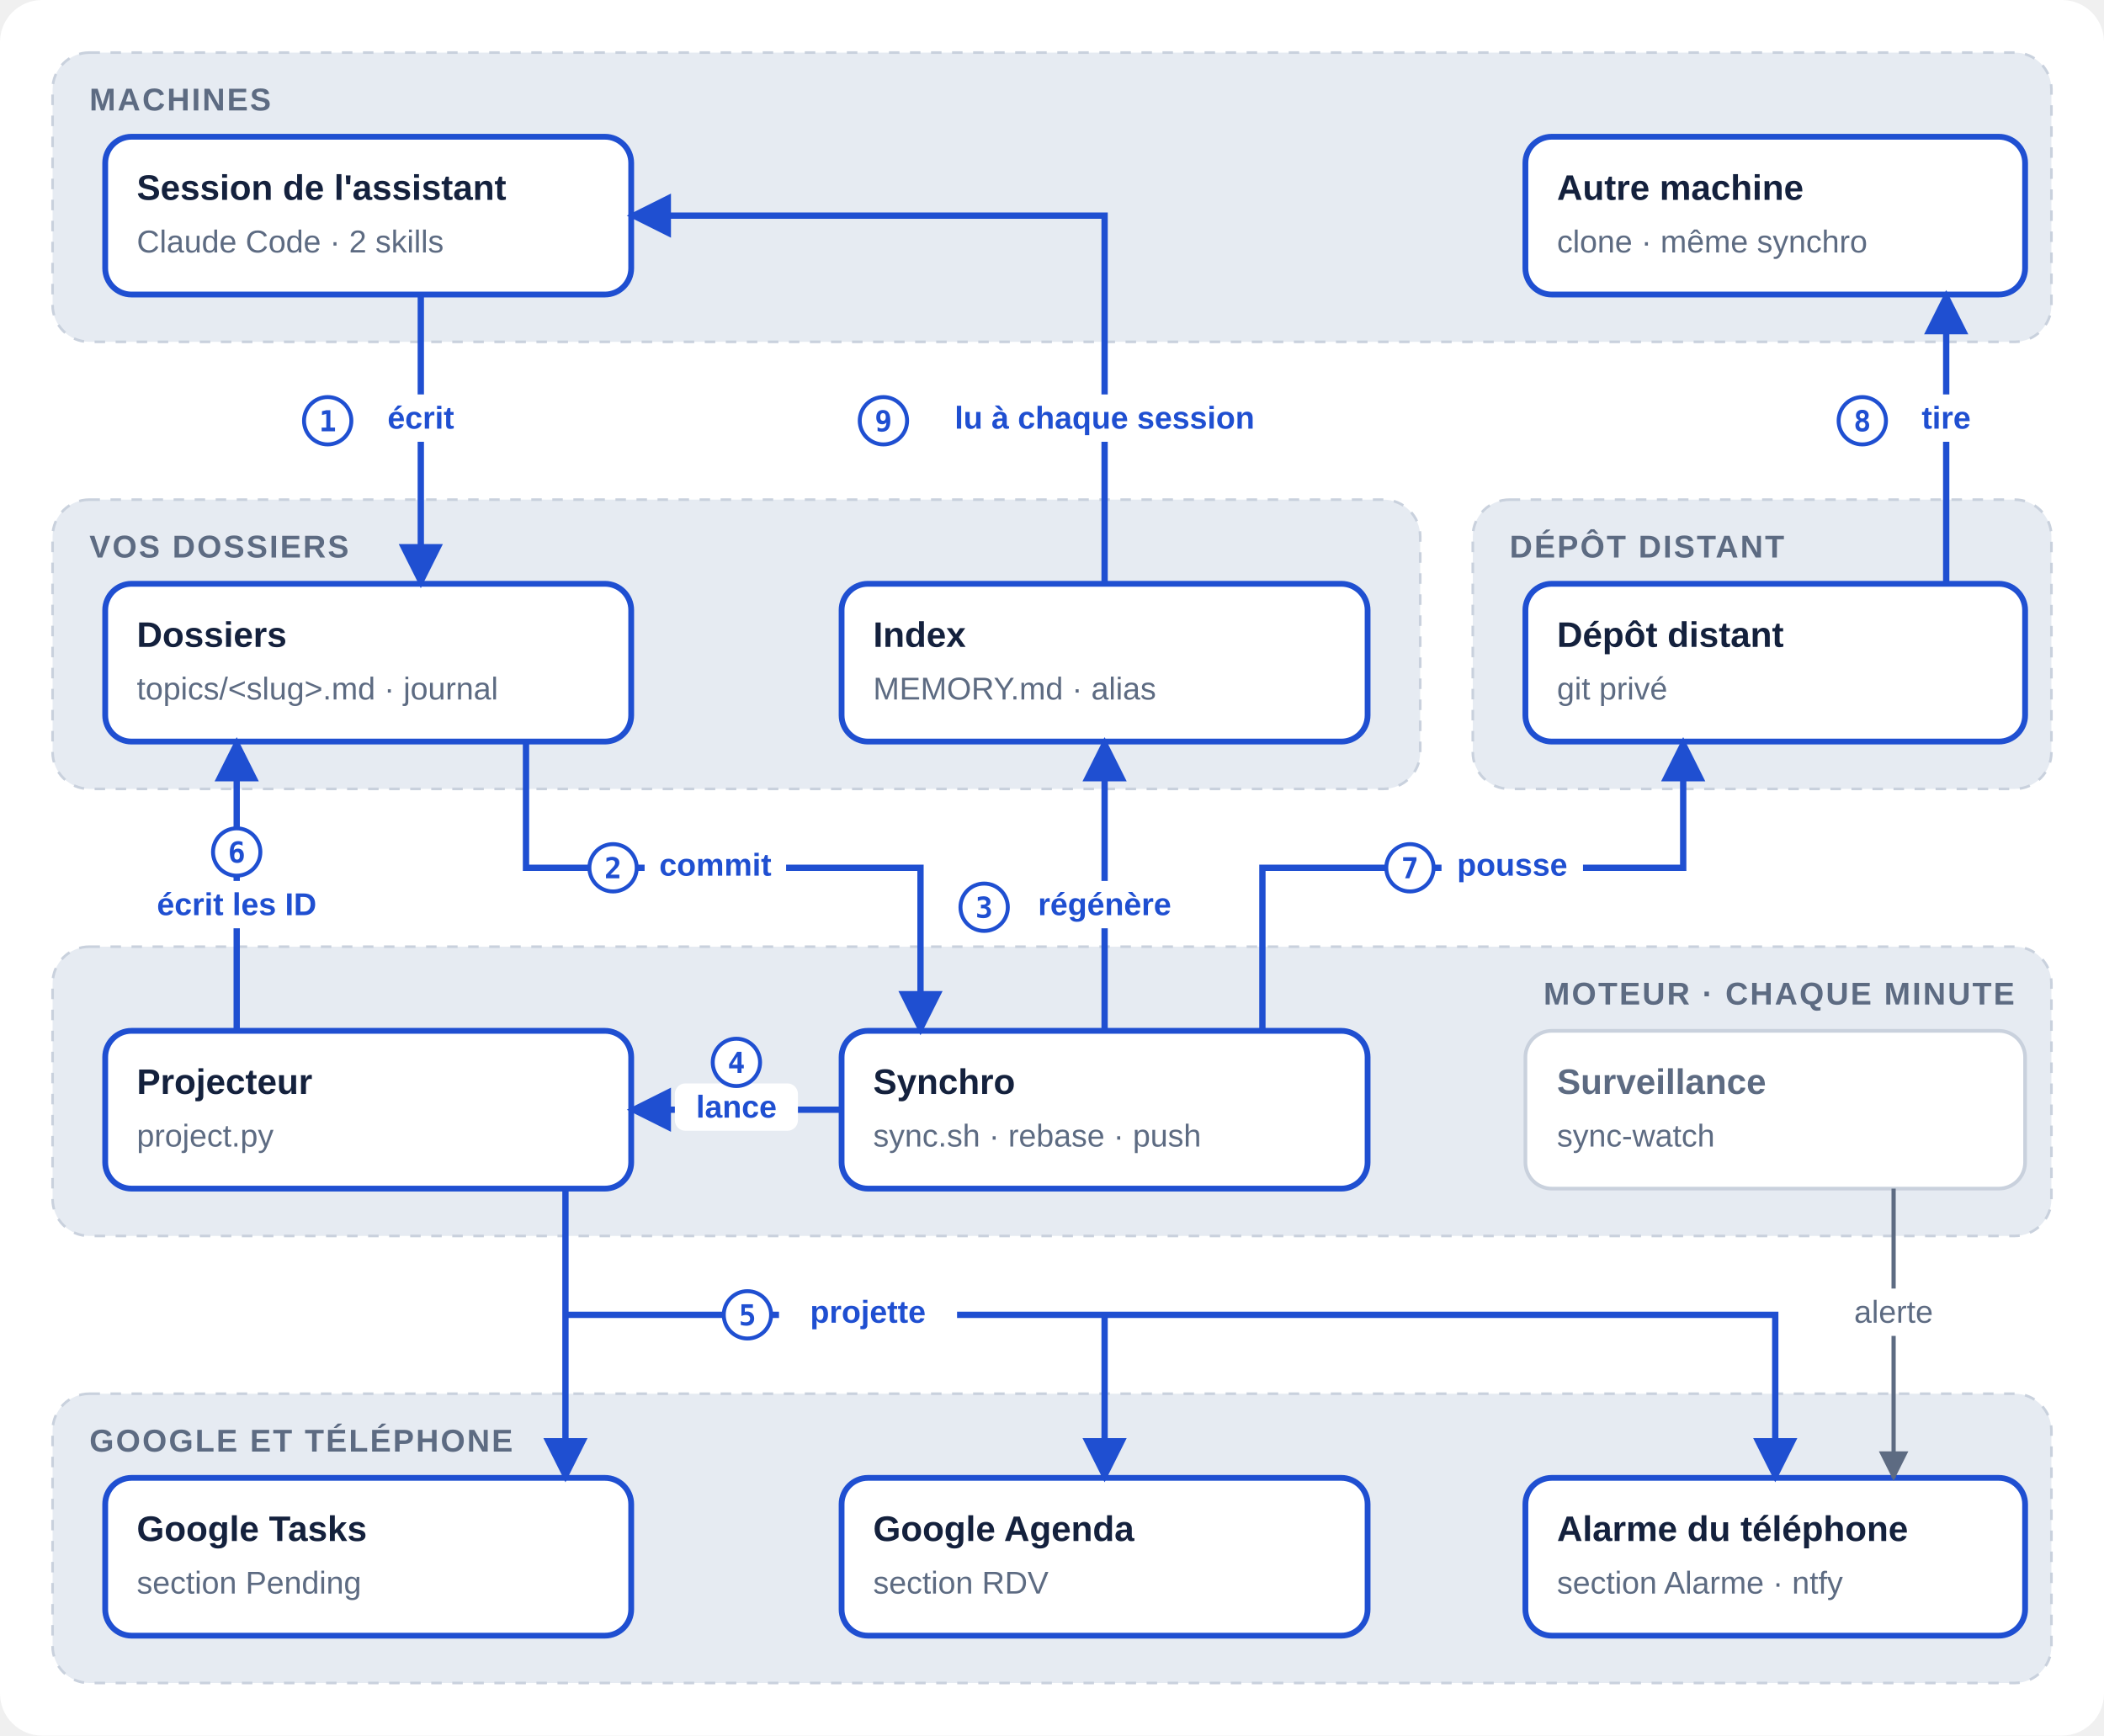
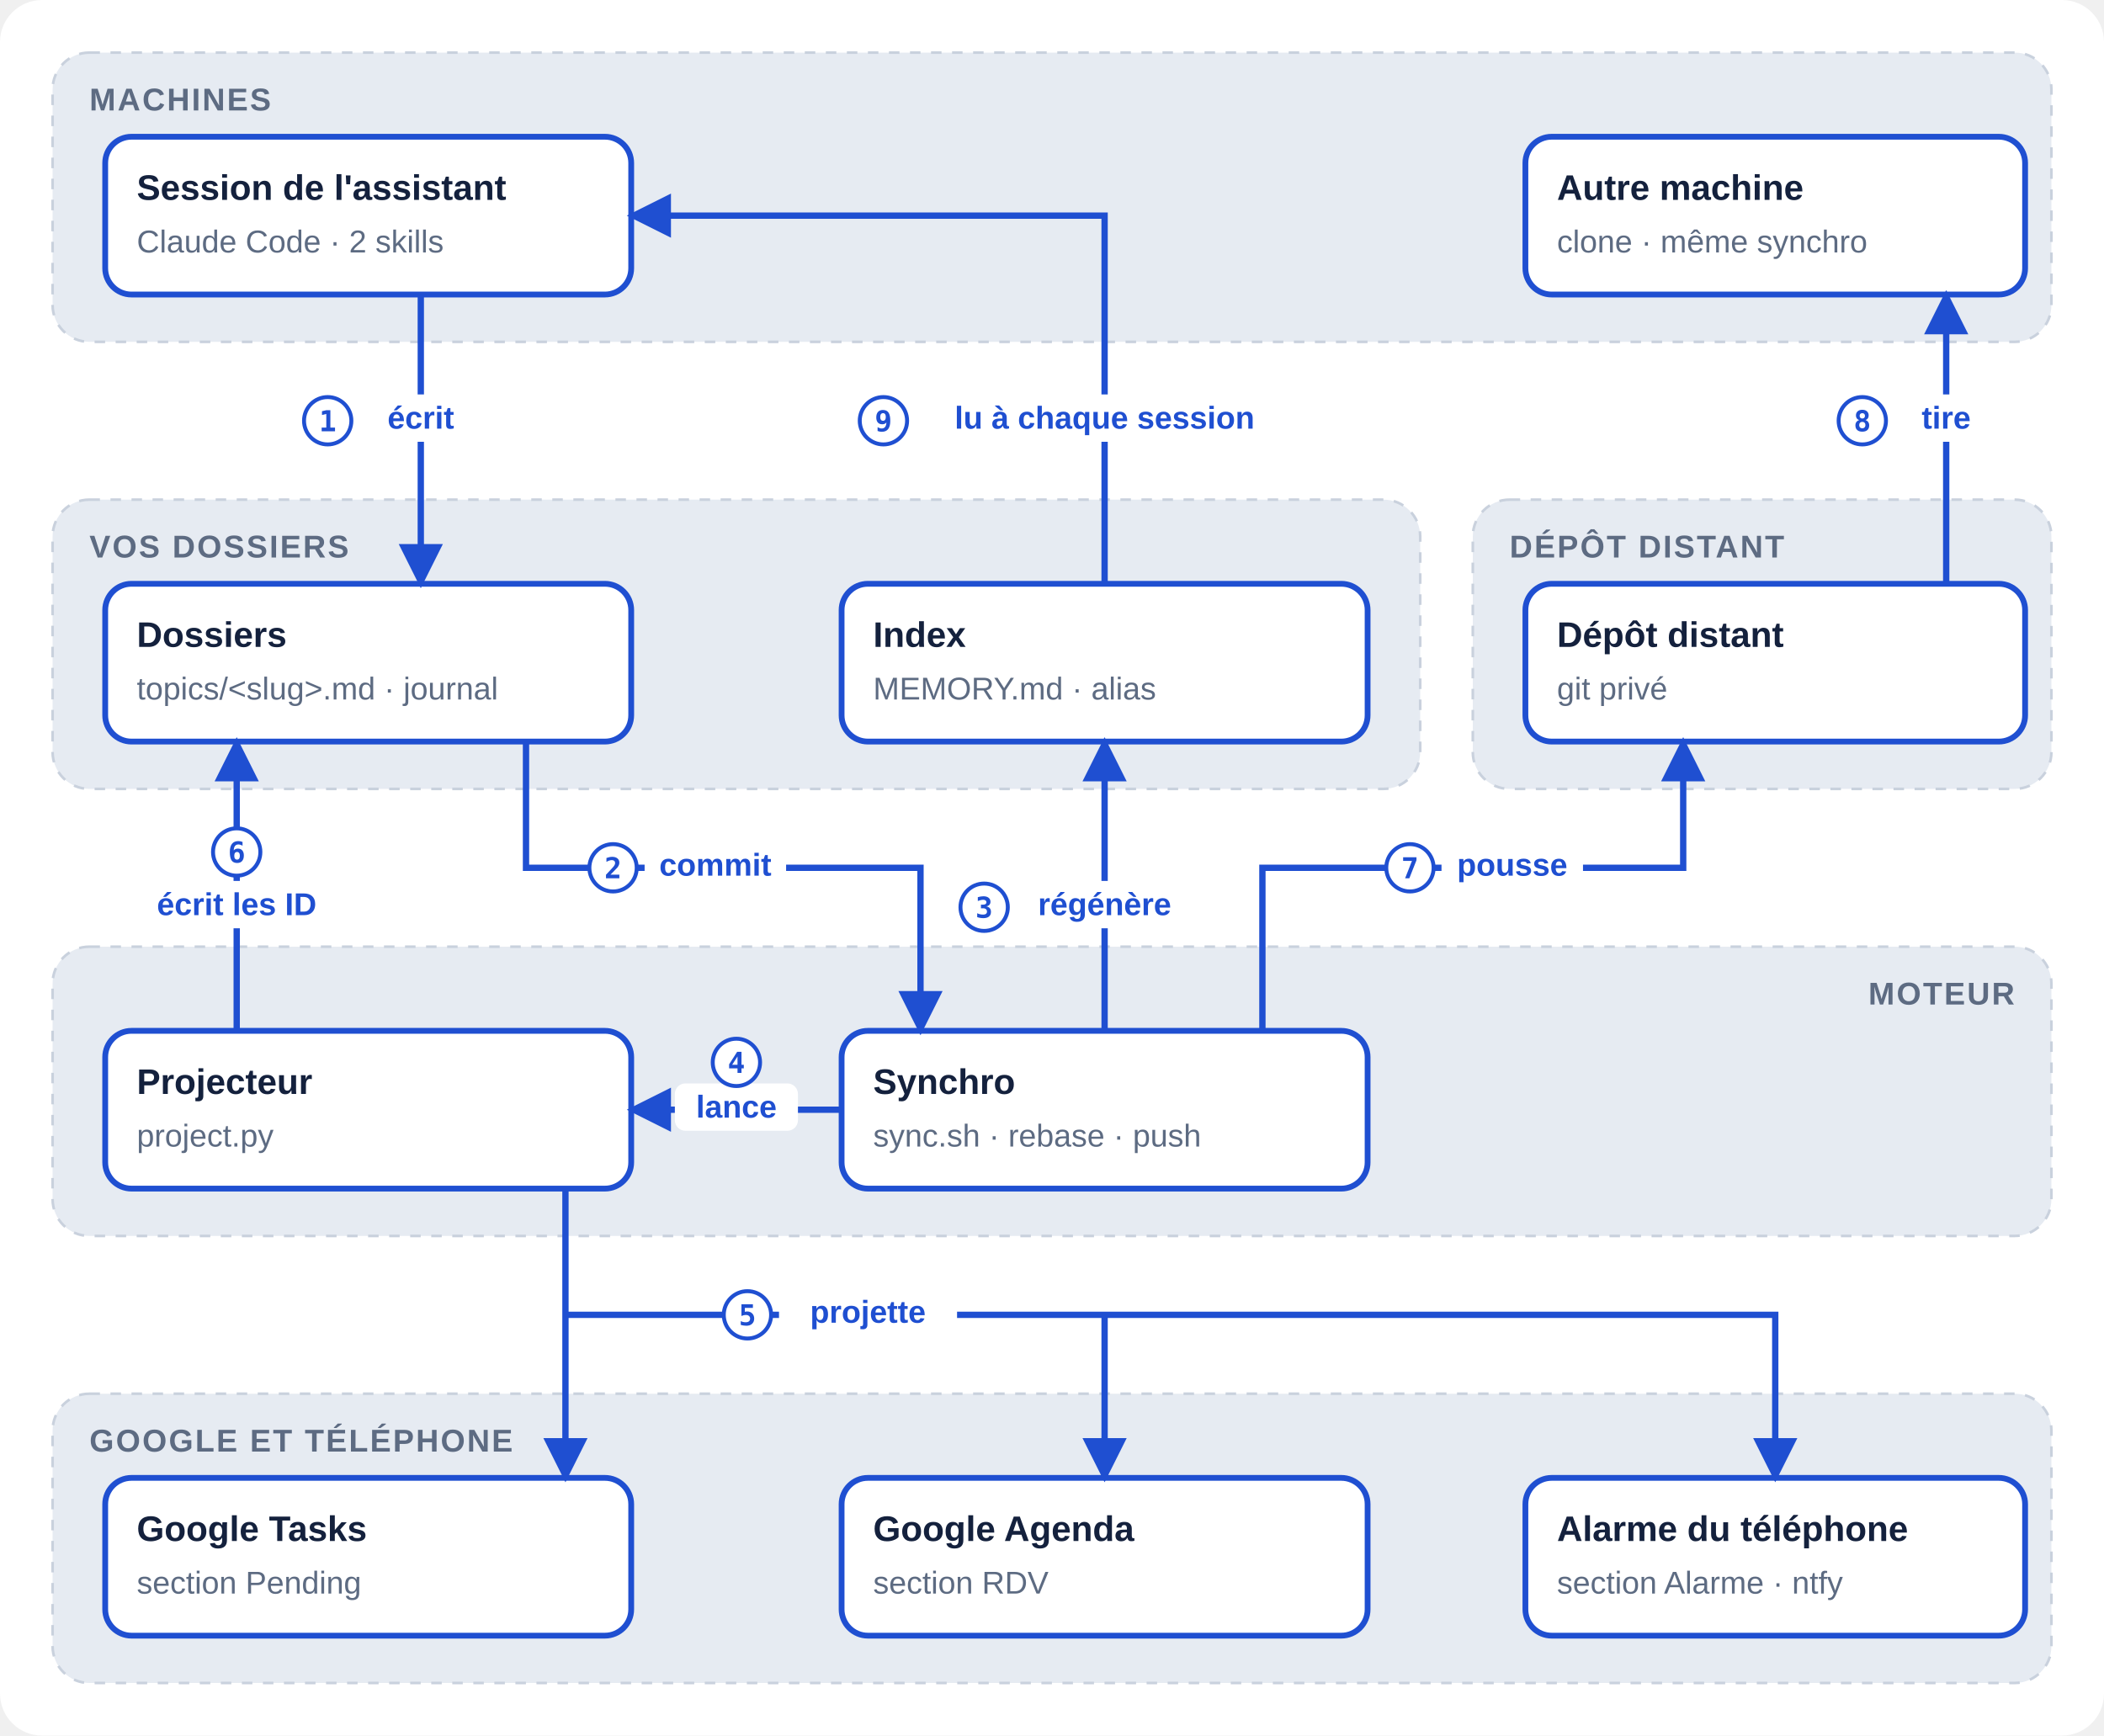
<svg xmlns="http://www.w3.org/2000/svg" viewBox="0 0 800 660" width="800" height="660" font-family="IBM Plex Sans, Segoe UI, Helvetica Neue, Arial, sans-serif" role="img" aria-label="Architecture de dossiers-engine">
  <defs>
    <marker id="m" viewBox="0 0 10 10" refX="9" refY="5" markerWidth="7" markerHeight="7" orient="auto-start-reverse">
      <path d="M0 0L10 5L0 10z" fill="#5d6b82" />
    </marker>
    <marker id="a" viewBox="0 0 10 10" refX="9" refY="5" markerWidth="7" markerHeight="7" orient="auto-start-reverse">
      <path d="M0 0L10 5L0 10z" fill="#1f4fd1" />
    </marker>
  </defs>
  <rect width="800" height="660" rx="16" fill="#ffffff" />
  <rect x="20" y="20" width="760" height="110" rx="14" fill="#e6ebf2" stroke="#c9d1dd" stroke-dasharray="4 4" />
  <text x="34" y="42" fill="#5d6b82" font-size="12" font-weight="600" letter-spacing=".72">MACHINES</text>
  <rect x="20" y="190" width="520" height="110" rx="14" fill="#e6ebf2" stroke="#c9d1dd" stroke-dasharray="4 4" />
  <text x="34" y="212" fill="#5d6b82" font-size="12" font-weight="600" letter-spacing=".72">VOS DOSSIERS</text>
  <rect x="560" y="190" width="220" height="110" rx="14" fill="#e6ebf2" stroke="#c9d1dd" stroke-dasharray="4 4" />
  <text x="574" y="212" fill="#5d6b82" font-size="12" font-weight="600" letter-spacing=".72">DÉPÔT DISTANT</text>
  <rect x="20" y="360" width="760" height="110" rx="14" fill="#e6ebf2" stroke="#c9d1dd" stroke-dasharray="4 4" />
-   <text x="766" y="382" text-anchor="end" fill="#5d6b82" font-size="12" font-weight="600" letter-spacing=".72">MOTEUR · CHAQUE MINUTE</text>
+   <text x="766" y="382" text-anchor="end" fill="#5d6b82" font-size="12" font-weight="600" letter-spacing=".72">MOTEUR</text>
  <rect x="20" y="530" width="760" height="110" rx="14" fill="#e6ebf2" stroke="#c9d1dd" stroke-dasharray="4 4" />
  <text x="34" y="552" fill="#5d6b82" font-size="12" font-weight="600" letter-spacing=".72">GOOGLE ET TÉLÉPHONE</text>
  <g id="b-session" class="box">
    <rect x="40" y="52" width="200" height="60" rx="10" fill="#fff" stroke="#1f4fd1" stroke-width="2.2" />
    <text x="52" y="76" fill="#14213d" font-size="13.5" font-weight="600">Session de l'assistant</text>
    <text x="52" y="96" fill="#5d6b82" font-size="12">Claude Code · 2 skills</text>
  </g>
  <g id="b-autre" class="box">
    <rect x="580" y="52" width="190" height="60" rx="10" fill="#fff" stroke="#1f4fd1" stroke-width="2.2" />
    <text x="592" y="76" fill="#14213d" font-size="13.5" font-weight="600">Autre machine</text>
    <text x="592" y="96" fill="#5d6b82" font-size="12">clone · même synchro</text>
  </g>
  <g id="b-dossiers" class="box">
    <rect x="40" y="222" width="200" height="60" rx="10" fill="#fff" stroke="#1f4fd1" stroke-width="2.2" />
    <text x="52" y="246" fill="#14213d" font-size="13.5" font-weight="600">Dossiers</text>
    <text x="52" y="266" fill="#5d6b82" font-size="12">topics/&lt;slug&gt;.md · journal</text>
  </g>
  <g id="b-index" class="box">
    <rect x="320" y="222" width="200" height="60" rx="10" fill="#fff" stroke="#1f4fd1" stroke-width="2.2" />
    <text x="332" y="246" fill="#14213d" font-size="13.5" font-weight="600">Index</text>
    <text x="332" y="266" fill="#5d6b82" font-size="12">MEMORY.md · alias</text>
  </g>
  <g id="b-distant" class="box">
    <rect x="580" y="222" width="190" height="60" rx="10" fill="#fff" stroke="#1f4fd1" stroke-width="2.2" />
    <text x="592" y="246" fill="#14213d" font-size="13.5" font-weight="600">Dépôt distant</text>
    <text x="592" y="266" fill="#5d6b82" font-size="12">git privé</text>
  </g>
  <g id="b-projecteur" class="box">
    <rect x="40" y="392" width="200" height="60" rx="10" fill="#fff" stroke="#1f4fd1" stroke-width="2.2" />
    <text x="52" y="416" fill="#14213d" font-size="13.5" font-weight="600">Projecteur</text>
    <text x="52" y="436" fill="#5d6b82" font-size="12">project.py</text>
  </g>
  <g id="b-synchro" class="box">
    <rect x="320" y="392" width="200" height="60" rx="10" fill="#fff" stroke="#1f4fd1" stroke-width="2.2" />
    <text x="332" y="416" fill="#14213d" font-size="13.5" font-weight="600">Synchro</text>
    <text x="332" y="436" fill="#5d6b82" font-size="12">sync.sh · rebase · push</text>
-   </g>
-   <g id="b-veille" class="box">
-     <rect x="580" y="392" width="190" height="60" rx="10" fill="#fff" stroke="#c9d1dd" stroke-width="1.4" />
-     <text x="592" y="416" fill="#5d6b82" font-size="13.5" font-weight="600">Surveillance</text>
-     <text x="592" y="436" fill="#5d6b82" font-size="12">sync-watch</text>
  </g>
  <g id="b-tasks" class="box">
    <rect x="40" y="562" width="200" height="60" rx="10" fill="#fff" stroke="#1f4fd1" stroke-width="2.2" />
    <text x="52" y="586" fill="#14213d" font-size="13.5" font-weight="600">Google Tasks</text>
    <text x="52" y="606" fill="#5d6b82" font-size="12">section Pending</text>
  </g>
  <g id="b-agenda" class="box">
    <rect x="320" y="562" width="200" height="60" rx="10" fill="#fff" stroke="#1f4fd1" stroke-width="2.2" />
    <text x="332" y="586" fill="#14213d" font-size="13.5" font-weight="600">Google Agenda</text>
    <text x="332" y="606" fill="#5d6b82" font-size="12">section RDV</text>
  </g>
  <g id="b-alarme" class="box">
    <rect x="580" y="562" width="190" height="60" rx="10" fill="#fff" stroke="#1f4fd1" stroke-width="2.2" />
    <text x="592" y="586" fill="#14213d" font-size="13.5" font-weight="600">Alarme du téléphone</text>
    <text x="592" y="606" fill="#5d6b82" font-size="12">section Alarme · ntfy</text>
  </g>
  <g id="a1" class="arrow">
    <path class="trace" d="M160 112L160 222" fill="none" stroke="#1f4fd1" stroke-width="2.4" marker-end="url(#a)" />
    <rect x="136.6" y="150" width="46.8" height="18" rx="4" fill="#fff" />
    <text x="160" y="163" text-anchor="middle" fill="#1f4fd1" font-size="12" font-weight="600">écrit</text>
    <circle cx="124.6" cy="160" r="9" fill="#fff" stroke="#1f4fd1" stroke-width="1.5" />
    <text x="124.6" y="164" text-anchor="middle" fill="#1f4fd1" font-size="11" font-weight="700" font-family="IBM Plex Mono, Consolas, monospace">1</text>
  </g>
  <g id="a2" class="arrow">
    <path class="trace" d="M200 282L200 330L350 330L350 392" fill="none" stroke="#1f4fd1" stroke-width="2.4" marker-end="url(#a)" />
    <rect x="245.1" y="320" width="53.8" height="18" rx="4" fill="#fff" />
    <text x="272" y="333" text-anchor="middle" fill="#1f4fd1" font-size="12" font-weight="600">commit</text>
    <circle cx="233.1" cy="330" r="9" fill="#fff" stroke="#1f4fd1" stroke-width="1.5" />
    <text x="233.1" y="334" text-anchor="middle" fill="#1f4fd1" font-size="11" font-weight="700" font-family="IBM Plex Mono, Consolas, monospace">2</text>
  </g>
  <g id="a3" class="arrow">
    <path class="trace" d="M420 392L420 282" fill="none" stroke="#1f4fd1" stroke-width="2.4" marker-end="url(#a)" />
    <rect x="386.2" y="335" width="67.7" height="18" rx="4" fill="#fff" />
    <text x="420" y="348" text-anchor="middle" fill="#1f4fd1" font-size="12" font-weight="600">régénère</text>
    <circle cx="374.2" cy="345" r="9" fill="#fff" stroke="#1f4fd1" stroke-width="1.5" />
    <text x="374.2" y="349" text-anchor="middle" fill="#1f4fd1" font-size="11" font-weight="700" font-family="IBM Plex Mono, Consolas, monospace">3</text>
  </g>
  <g id="a4" class="arrow">
    <path class="trace" d="M320 422L240 422" fill="none" stroke="#1f4fd1" stroke-width="2.4" marker-end="url(#a)" />
    <rect x="256.6" y="412" width="46.8" height="18" rx="4" fill="#fff" />
    <text x="280" y="425" text-anchor="middle" fill="#1f4fd1" font-size="12" font-weight="600">lance</text>
    <circle cx="280" cy="404" r="9" fill="#fff" stroke="#1f4fd1" stroke-width="1.5" />
    <text x="280" y="408" text-anchor="middle" fill="#1f4fd1" font-size="11" font-weight="700" font-family="IBM Plex Mono, Consolas, monospace">4</text>
  </g>
  <g id="a5" class="arrow">
    <path class="trace" d="M215 452L215 562M215 500L420 500L420 562M420 500L675 500L675 562" fill="none" stroke="#1f4fd1" stroke-width="2.4" marker-end="url(#a)" />
    <path d="M215 552L215 562" fill="none" stroke="#1f4fd1" stroke-width="2.4" marker-end="url(#a)" />
    <path d="M420 552L420 562" fill="none" stroke="#1f4fd1" stroke-width="2.4" marker-end="url(#a)" />
    <rect x="296.2" y="490" width="67.7" height="18" rx="4" fill="#fff" />
    <text x="330" y="503" text-anchor="middle" fill="#1f4fd1" font-size="12" font-weight="600">projette</text>
    <circle cx="284.2" cy="500" r="9" fill="#fff" stroke="#1f4fd1" stroke-width="1.5" />
    <text x="284.2" y="504" text-anchor="middle" fill="#1f4fd1" font-size="11" font-weight="700" font-family="IBM Plex Mono, Consolas, monospace">5</text>
  </g>
  <g id="a6" class="arrow">
    <path class="trace" d="M90 392L90 282" fill="none" stroke="#1f4fd1" stroke-width="2.4" marker-end="url(#a)" />
    <rect x="42.2" y="335" width="95.5" height="18" rx="4" fill="#fff" />
    <text x="90" y="348" text-anchor="middle" fill="#1f4fd1" font-size="12" font-weight="600">écrit les ID</text>
    <circle cx="90" cy="324" r="9" fill="#fff" stroke="#1f4fd1" stroke-width="1.5" />
    <text x="90" y="328" text-anchor="middle" fill="#1f4fd1" font-size="11" font-weight="700" font-family="IBM Plex Mono, Consolas, monospace">6</text>
  </g>
  <g id="a7" class="arrow">
    <path class="trace" d="M480 392L480 330L640 330L640 282" fill="none" stroke="#1f4fd1" stroke-width="2.4" marker-end="url(#a)" />
    <rect x="548.1" y="320" width="53.8" height="18" rx="4" fill="#fff" />
    <text x="575" y="333" text-anchor="middle" fill="#1f4fd1" font-size="12" font-weight="600">pousse</text>
    <circle cx="536.1" cy="330" r="9" fill="#fff" stroke="#1f4fd1" stroke-width="1.5" />
    <text x="536.1" y="334" text-anchor="middle" fill="#1f4fd1" font-size="11" font-weight="700" font-family="IBM Plex Mono, Consolas, monospace">7</text>
  </g>
  <g id="a8" class="arrow">
    <path class="trace" d="M740 222L740 112" fill="none" stroke="#1f4fd1" stroke-width="2.4" marker-end="url(#a)" />
    <rect x="720.1" y="150" width="39.8" height="18" rx="4" fill="#fff" />
    <text x="740" y="163" text-anchor="middle" fill="#1f4fd1" font-size="12" font-weight="600">tire</text>
    <circle cx="708.1" cy="160" r="9" fill="#fff" stroke="#1f4fd1" stroke-width="1.5" />
    <text x="708.1" y="164" text-anchor="middle" fill="#1f4fd1" font-size="11" font-weight="700" font-family="IBM Plex Mono, Consolas, monospace">8</text>
  </g>
  <g id="a9" class="arrow">
    <path class="trace" d="M420 222L420 82L240 82" fill="none" stroke="#1f4fd1" stroke-width="2.4" marker-end="url(#a)" />
    <rect x="347.9" y="150" width="144.2" height="18" rx="4" fill="#fff" />
    <text x="420" y="163" text-anchor="middle" fill="#1f4fd1" font-size="12" font-weight="600">lu à chaque session</text>
    <circle cx="335.9" cy="160" r="9" fill="#fff" stroke="#1f4fd1" stroke-width="1.5" />
    <text x="335.9" y="164" text-anchor="middle" fill="#1f4fd1" font-size="11" font-weight="700" font-family="IBM Plex Mono, Consolas, monospace">9</text>
  </g>
-   <g id="g1" class="arrow">
-     <path class="trace" d="M720 452L720 562" fill="none" stroke="#5d6b82" stroke-width="1.6" marker-end="url(#m)" />
-     <rect x="694.2" y="490" width="51.6" height="18" rx="4" fill="#fff" />
-     <text x="720" y="503" text-anchor="middle" fill="#5d6b82" font-size="12" font-weight="400">alerte</text>
-   </g>
</svg>
